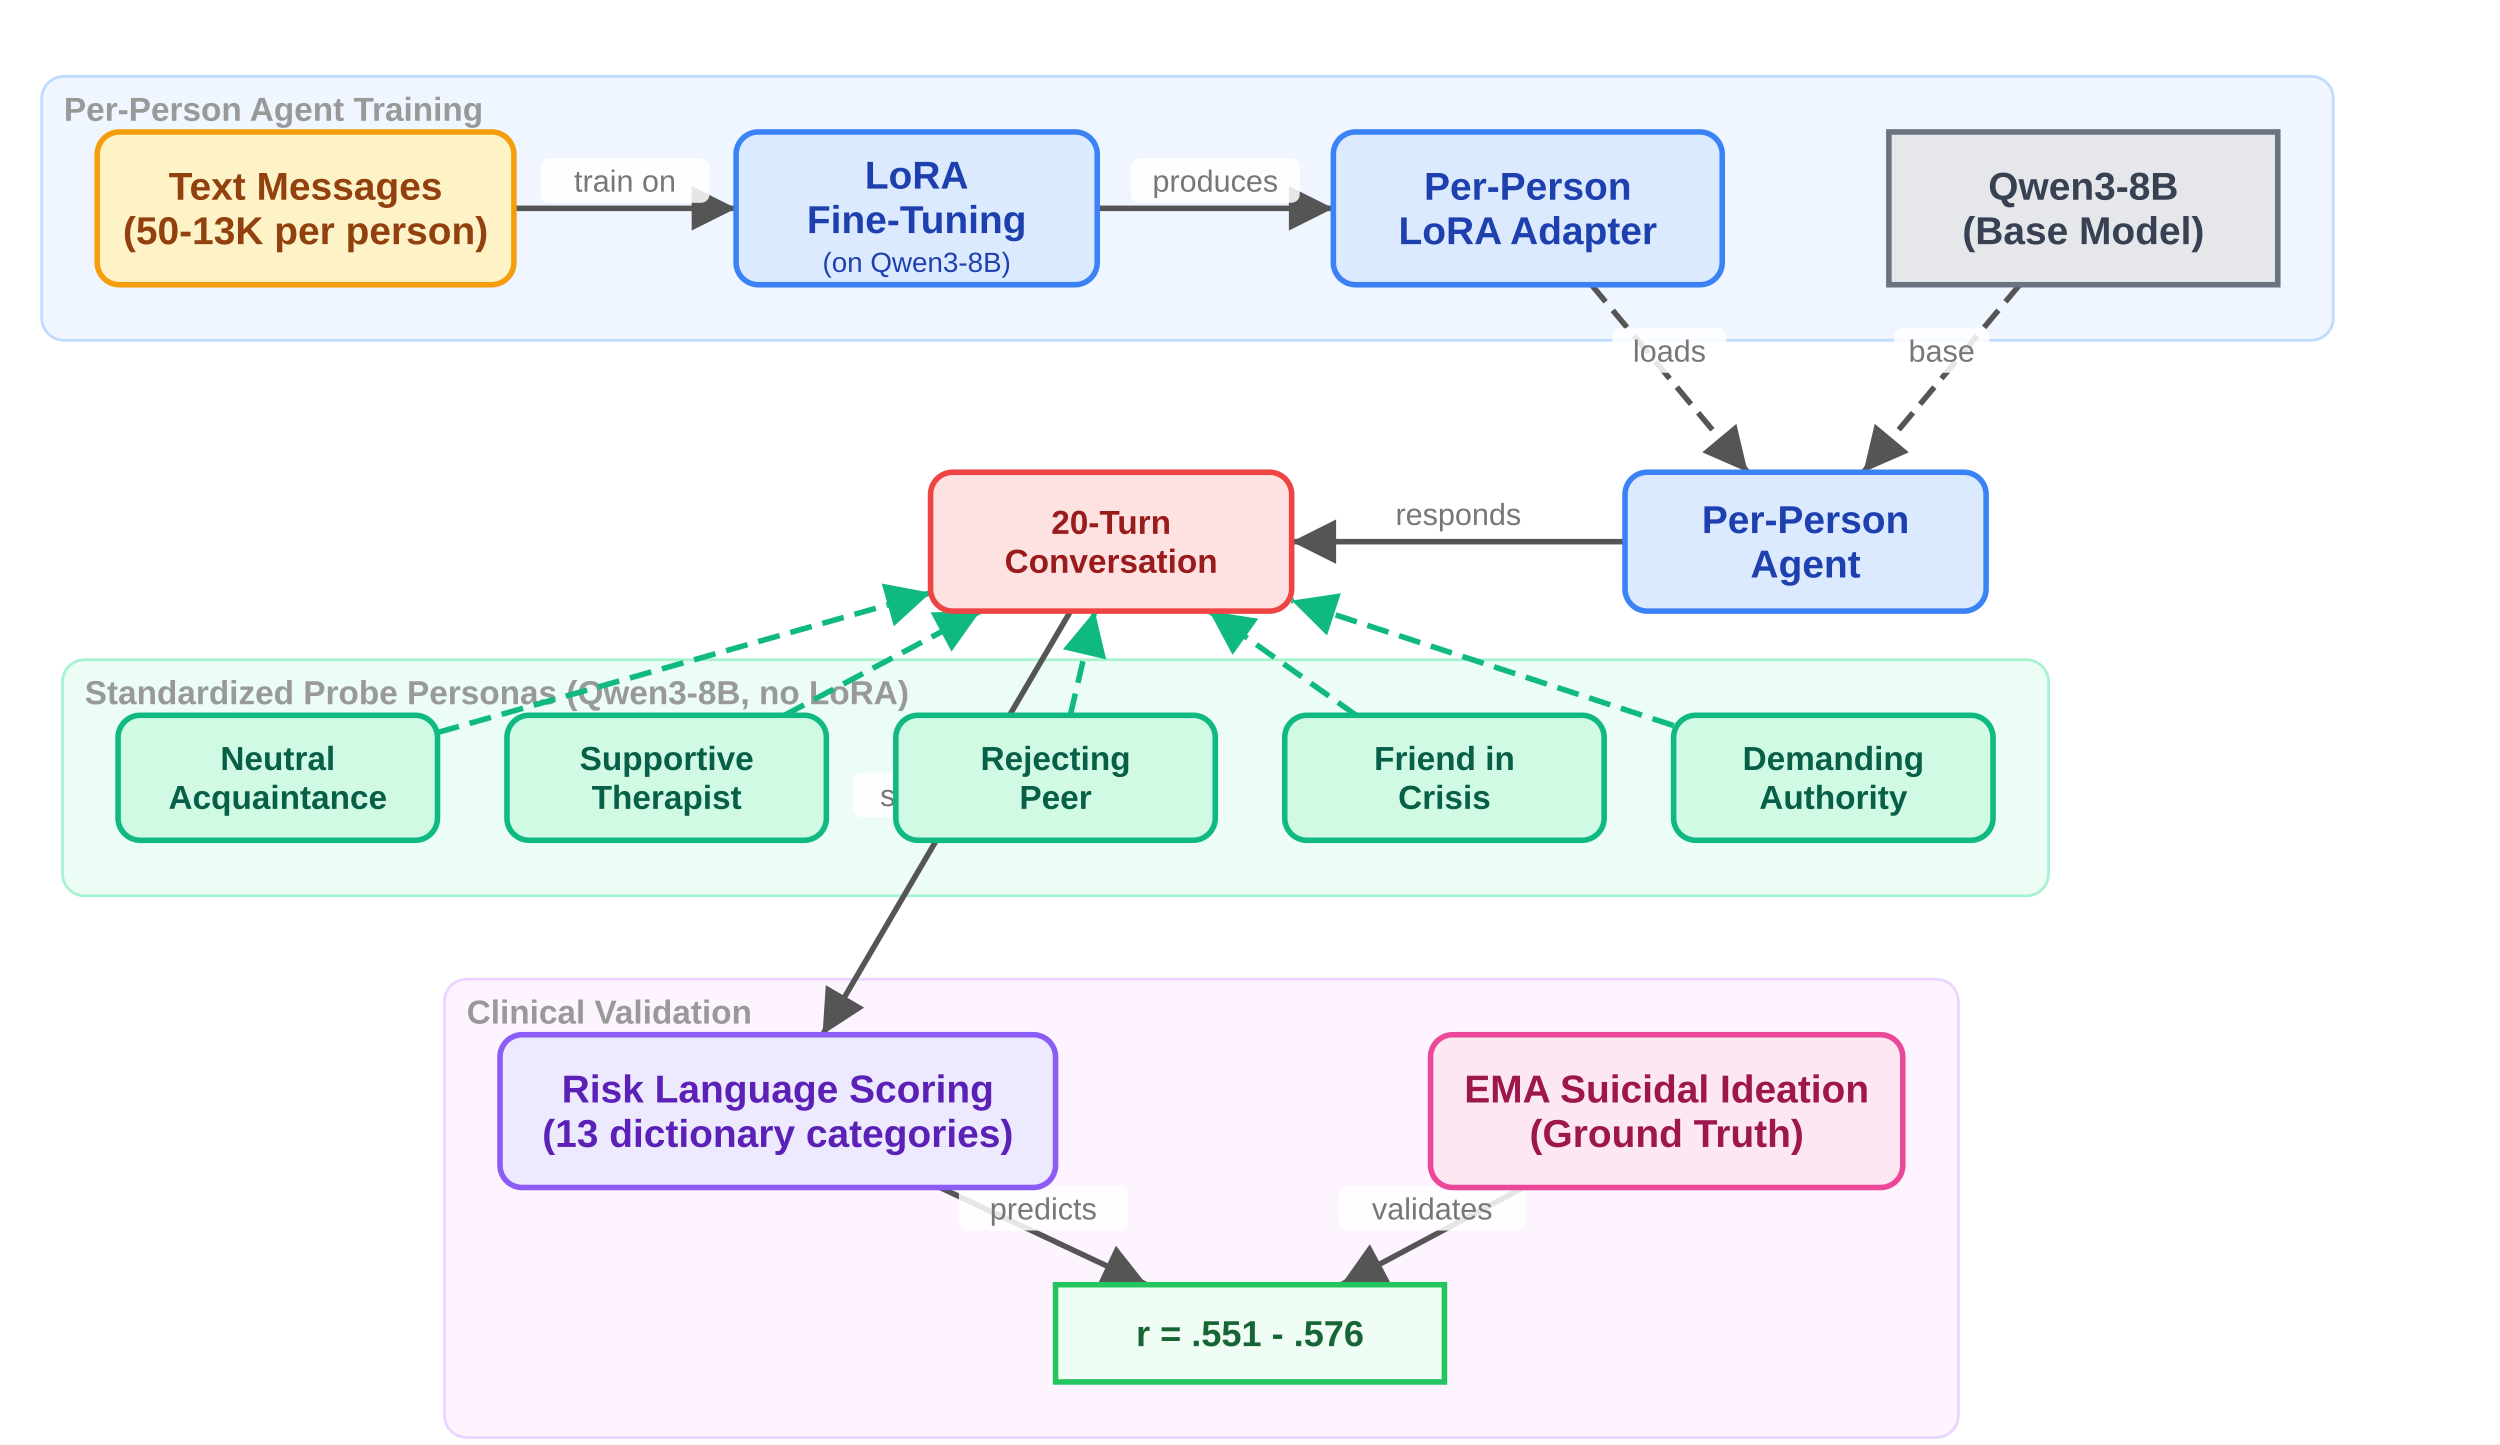
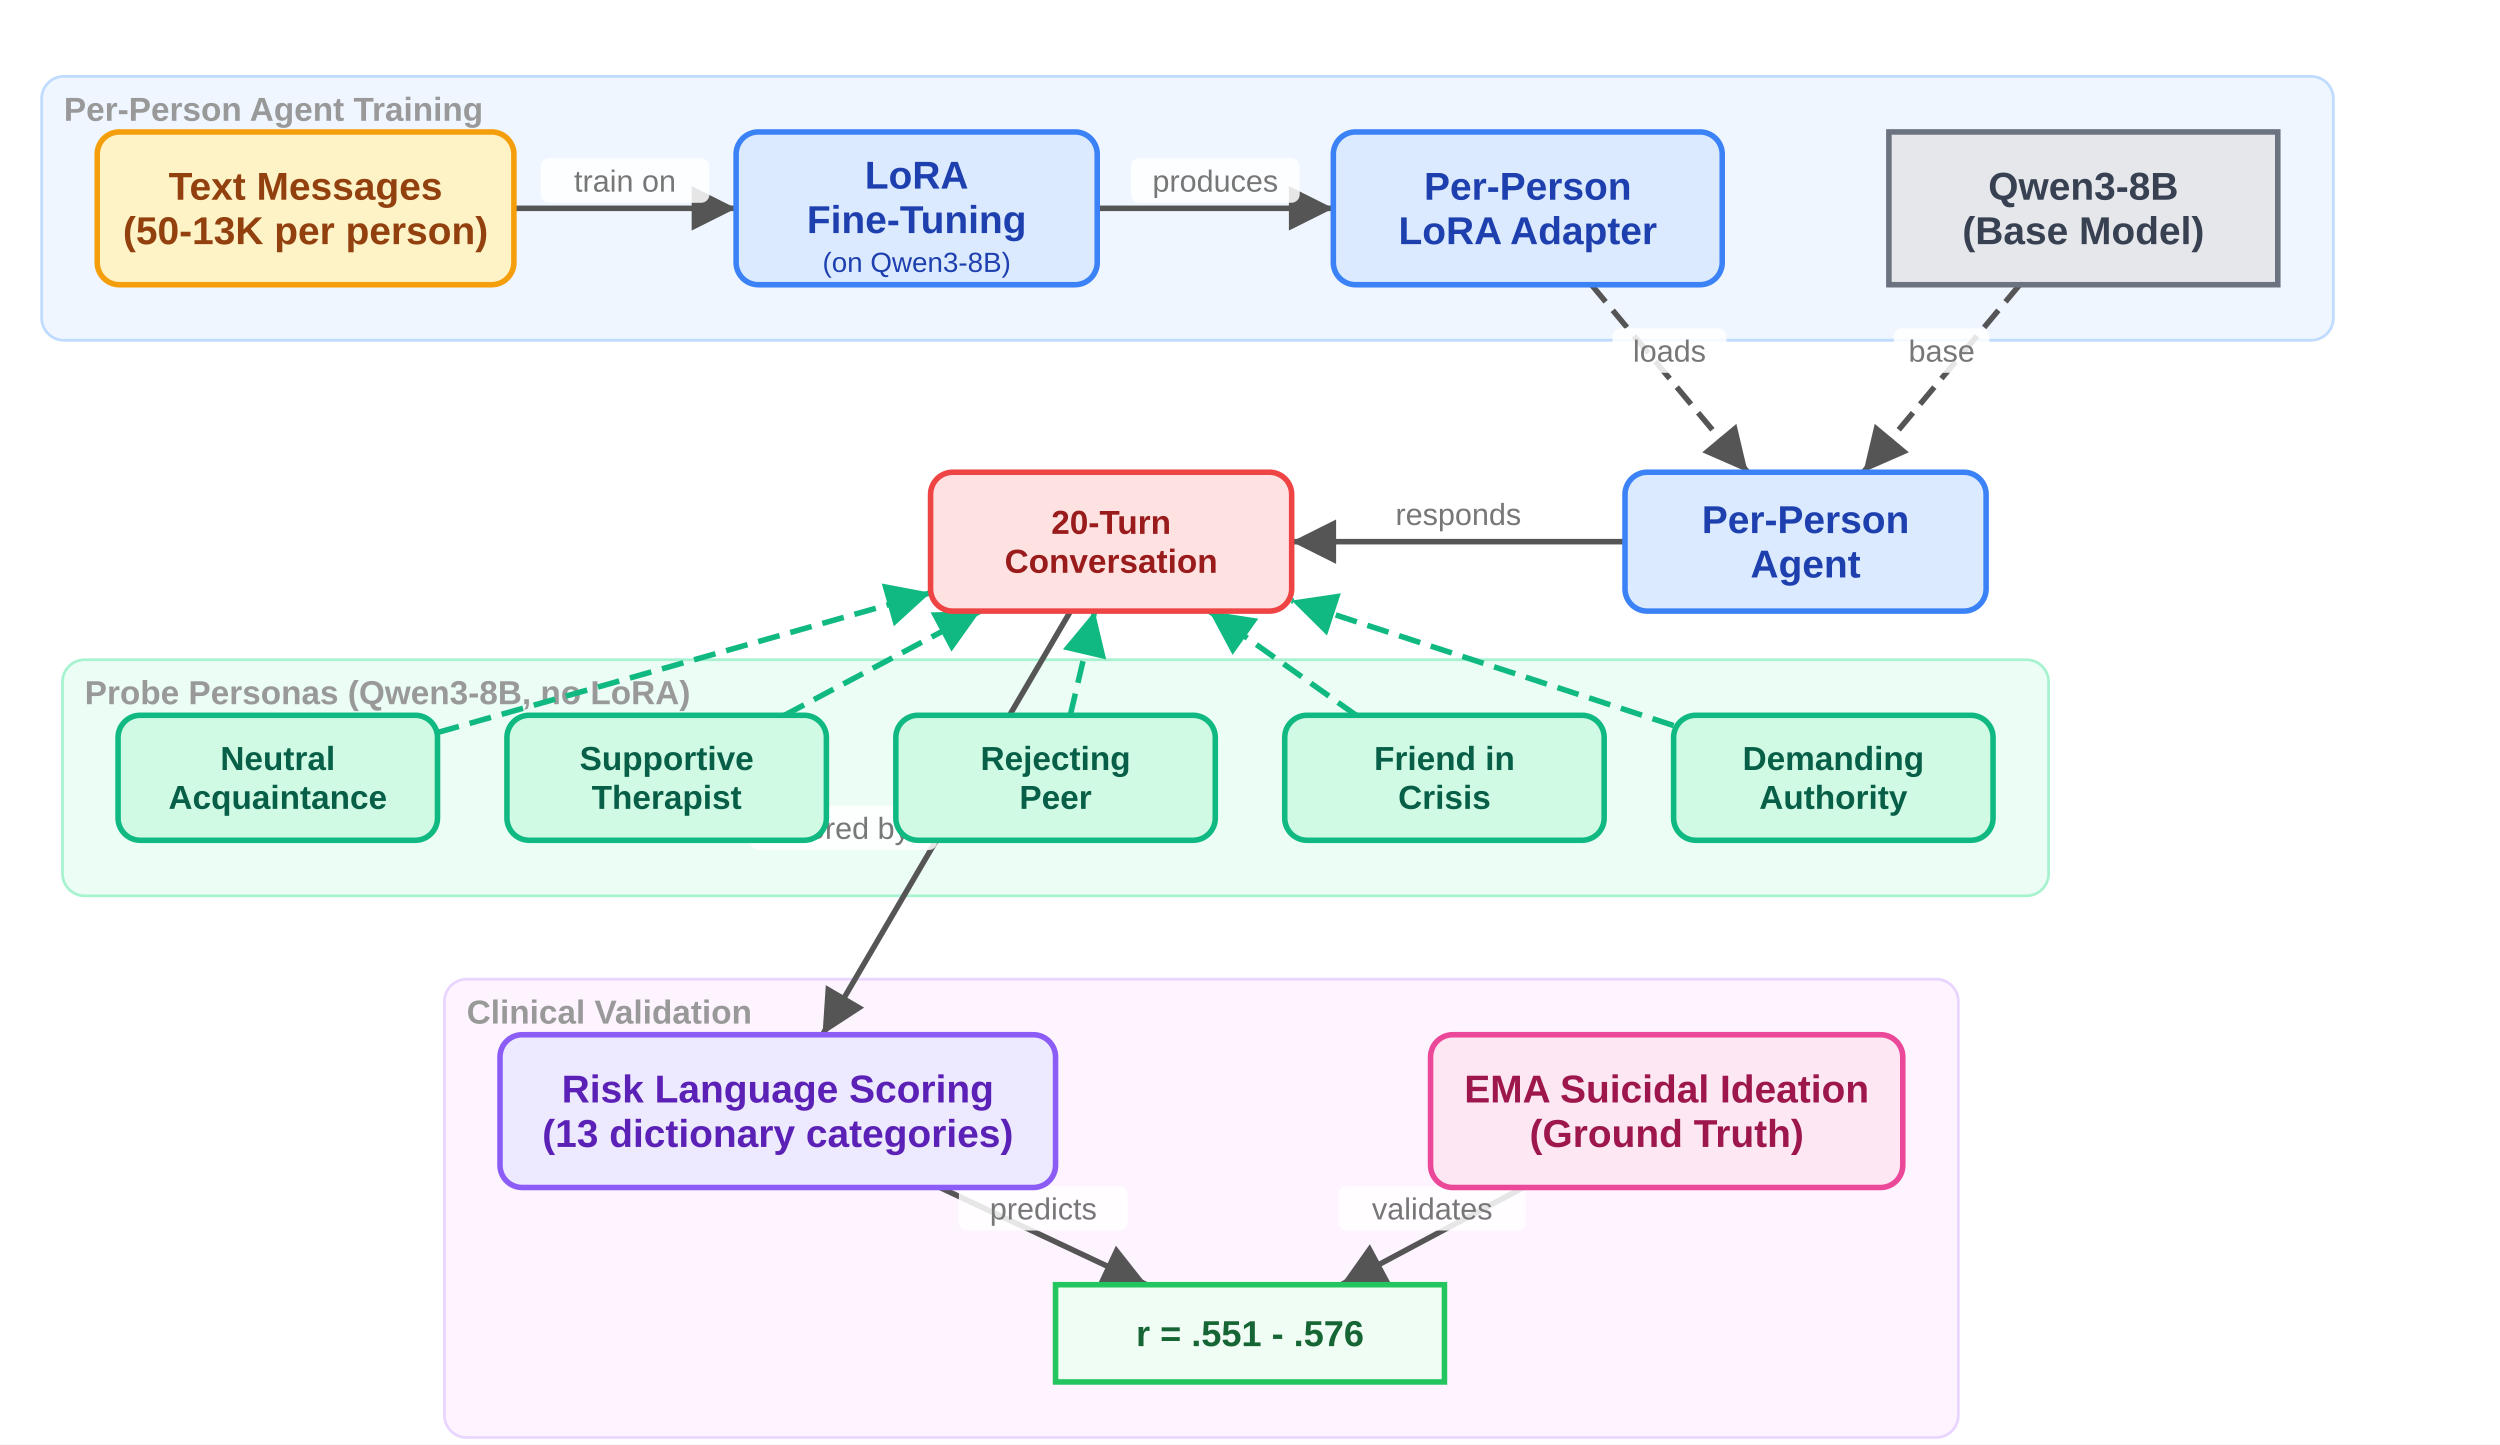
<svg xmlns="http://www.w3.org/2000/svg" viewBox="0 0 900 520" width="900" height="520" font-family="Arial, Helvetica, sans-serif">
  <rect width="900" height="520" fill="#FFFFFF" />
  <defs>
    <marker id="arrow-default" markerWidth="10" markerHeight="10" refX="8" refY="4" orient="auto" markerUnits="strokeWidth">
      <polygon points="0 0, 8 4, 0 8" fill="#555555" />
    </marker>
    <marker id="arrow-c0" markerWidth="10" markerHeight="10" refX="8" refY="4" orient="auto" markerUnits="strokeWidth">
      <polygon points="0 0, 8 4, 0 8" fill="#2563EB" />
    </marker>
    <marker id="arrow-c1" markerWidth="10" markerHeight="10" refX="8" refY="4" orient="auto" markerUnits="strokeWidth">
      <polygon points="0 0, 8 4, 0 8" fill="#10B981" />
    </marker>
    <marker id="arrow-c2" markerWidth="10" markerHeight="10" refX="8" refY="4" orient="auto" markerUnits="strokeWidth">
      <polygon points="0 0, 8 4, 0 8" fill="#7C3AED" />
    </marker>
    <marker id="arrow-c3" markerWidth="10" markerHeight="10" refX="8" refY="4" orient="auto" markerUnits="strokeWidth">
      <polygon points="0 0, 8 4, 0 8" fill="#EA580C" />
    </marker>
    <marker id="arrow-c4" markerWidth="10" markerHeight="10" refX="8" refY="4" orient="auto" markerUnits="strokeWidth">
      <polygon points="0 0, 8 4, 0 8" fill="#C62828" />
    </marker>
    <marker id="arrow-c5" markerWidth="10" markerHeight="10" refX="8" refY="4" orient="auto" markerUnits="strokeWidth">
      <polygon points="0 0, 8 4, 0 8" fill="#0D47A1" />
    </marker>
    <marker id="arrow-c6" markerWidth="10" markerHeight="10" refX="8" refY="4" orient="auto" markerUnits="strokeWidth">
      <polygon points="0 0, 8 4, 0 8" fill="#1B5E20" />
    </marker>
    <marker id="arrow-c7" markerWidth="10" markerHeight="10" refX="8" refY="4" orient="auto" markerUnits="strokeWidth">
      <polygon points="0 0, 8 4, 0 8" fill="#4A148C" />
    </marker>
    <marker id="arrow-c8" markerWidth="10" markerHeight="10" refX="8" refY="4" orient="auto" markerUnits="strokeWidth">
      <polygon points="0 0, 8 4, 0 8" fill="#BF360C" />
    </marker>
    <marker id="arrow-c9" markerWidth="10" markerHeight="10" refX="8" refY="4" orient="auto" markerUnits="strokeWidth">
      <polygon points="0 0, 8 4, 0 8" fill="#37474F" />
    </marker>
  </defs>
  <rect x="15.0" y="27.5" width="825.0" height="95.0" fill="#EFF6FF" stroke="#BFDBFE" stroke-width="1" rx="8" />
  <text x="23.0" y="43.5" font-size="12" fill="#999999" font-weight="bold">Per-Person Agent Training</text>
  <rect x="22.5" y="237.5" width="715.0" height="85.0" fill="#ECFDF5" stroke="#A7F3D0" stroke-width="1" rx="8" />
-   <text x="30.5" y="253.5" font-size="12" fill="#999999" font-weight="bold">Standardized Probe Personas (Qwen3-8B, no LoRA)</text>
+   <text x="30.5" y="253.5" font-size="12" fill="#999999" font-weight="bold">Probe Personas (Qwen3-8B, no LoRA)</text>
  <rect x="160.0" y="352.5" width="545.0" height="165.0" fill="#FDF4FF" stroke="#E9D5FF" stroke-width="1" rx="8" />
  <text x="168.0" y="368.5" font-size="12" fill="#999999" font-weight="bold">Clinical Validation</text>
  <path d="M 185.0,75.0 L 265.0,75.0" stroke="#555555" stroke-width="2" fill="none" marker-end="url(#arrow-default)" />
  <rect x="194.6" y="57.0" width="60.8" height="16" fill="#FFFFFF" rx="3" opacity="0.85" />
  <text x="225.0" y="69.0" font-size="11" fill="#777777" text-anchor="middle">train on</text>
  <path d="M 395.0,75.0 L 480.0,75.0" stroke="#555555" stroke-width="2" fill="none" marker-end="url(#arrow-default)" />
  <rect x="407.1" y="57.0" width="60.8" height="16" fill="#FFFFFF" rx="3" opacity="0.85" />
  <text x="437.5" y="69.0" font-size="11" fill="#777777" text-anchor="middle">produces</text>
  <path d="M 572.9,102.5 L 629.2,170.0" stroke="#555555" stroke-width="2" fill="none" marker-end="url(#arrow-default)" stroke-dasharray="8,4" />
  <rect x="580.5" y="118.2" width="41.0" height="16" fill="#FFFFFF" rx="3" opacity="0.85" />
  <text x="601.0" y="130.2" font-size="11" fill="#777777" text-anchor="middle">loads</text>
  <path d="M 727.1,102.5 L 670.8,170.0" stroke="#555555" stroke-width="2" fill="none" marker-end="url(#arrow-default)" stroke-dasharray="8,4" />
  <rect x="681.8" y="118.2" width="34.4" height="16" fill="#FFFFFF" rx="3" opacity="0.85" />
  <text x="699.0" y="130.2" font-size="11" fill="#777777" text-anchor="middle">base</text>
  <path d="M 157.5,263.7 L 335.0,213.4" stroke="#10B981" stroke-width="2" fill="none" marker-end="url(#arrow-c1)" stroke-dasharray="8,4" />
  <path d="M 282.4,257.5 L 352.9,220.0" stroke="#10B981" stroke-width="2" fill="none" marker-end="url(#arrow-c1)" stroke-dasharray="8,4" />
  <path d="M 385.3,257.5 L 394.1,220.0" stroke="#10B981" stroke-width="2" fill="none" marker-end="url(#arrow-c1)" stroke-dasharray="8,4" />
  <path d="M 488.2,257.5 L 435.3,220.0" stroke="#10B981" stroke-width="2" fill="none" marker-end="url(#arrow-c1)" stroke-dasharray="8,4" />
  <path d="M 602.5,261.2 L 465.0,216.2" stroke="#10B981" stroke-width="2" fill="none" marker-end="url(#arrow-c1)" stroke-dasharray="8,4" />
  <path d="M 585.0,195.0 L 465.0,195.0" stroke="#555555" stroke-width="2" fill="none" marker-end="url(#arrow-default)" />
  <rect x="494.6" y="177.0" width="60.8" height="16" fill="#FFFFFF" rx="3" opacity="0.85" />
  <text x="525.0" y="189.0" font-size="11" fill="#777777" text-anchor="middle">responds</text>
  <path d="M 385.4,220.0 L 296.1,372.5" stroke="#555555" stroke-width="2" fill="none" marker-end="url(#arrow-default)" />
-   <rect x="307.0" y="278.2" width="67.4" height="16" fill="#FFFFFF" rx="3" opacity="0.85" />
-   <text x="340.7" y="290.2" font-size="11" fill="#777777" text-anchor="middle">scored by</text>
+   <rect x="270.0" y="290.0" width="67.4" height="16" fill="#FFFFFF" rx="3" opacity="0.85" />
+   <text x="303.7" y="302.0" font-size="11" fill="#777777" text-anchor="middle">scored by</text>
  <path d="M 338.4,427.5 L 412.8,462.5" stroke="#555555" stroke-width="2" fill="none" marker-end="url(#arrow-default)" />
  <rect x="345.2" y="427.0" width="60.8" height="16" fill="#FFFFFF" rx="3" opacity="0.85" />
  <text x="375.6" y="439.0" font-size="11" fill="#777777" text-anchor="middle">predicts</text>
  <path d="M 548.4,427.5 L 482.8,462.5" stroke="#555555" stroke-width="2" fill="none" marker-end="url(#arrow-default)" />
  <rect x="481.9" y="427.0" width="67.4" height="16" fill="#FFFFFF" rx="3" opacity="0.85" />
  <text x="515.6" y="439.0" font-size="11" fill="#777777" text-anchor="middle">validates</text>
  <rect x="35.0" y="47.5" width="150.0" height="55.0" fill="#FEF3C7" stroke="#F59E0B" stroke-width="2" rx="8" />
  <text x="110.0" y="71.9" font-size="14" fill="#92400E" text-anchor="middle" font-weight="bold">Text Messages</text>
  <text x="110.0" y="87.9" font-size="14" fill="#92400E" text-anchor="middle" font-weight="bold">(50-13K per person)</text>
  <rect x="265.0" y="47.5" width="130.0" height="55.0" fill="#DBEAFE" stroke="#3B82F6" stroke-width="2" rx="8" />
  <text x="330.0" y="67.9" font-size="14" fill="#1E40AF" text-anchor="middle" font-weight="bold">LoRA</text>
  <text x="330.0" y="83.9" font-size="14" fill="#1E40AF" text-anchor="middle" font-weight="bold">Fine-Tuning</text>
  <text x="330.0" y="97.9" font-size="10" fill="#1E40AF" text-anchor="middle">(on Qwen3-8B)</text>
  <rect x="480.0" y="47.5" width="140.0" height="55.0" fill="#DBEAFE" stroke="#3B82F6" stroke-width="2" rx="8" />
  <text x="550.0" y="71.9" font-size="14" fill="#1E40AF" text-anchor="middle" font-weight="bold">Per-Person</text>
  <text x="550.0" y="87.9" font-size="14" fill="#1E40AF" text-anchor="middle" font-weight="bold">LoRA Adapter</text>
  <rect x="680.0" y="47.5" width="140.0" height="55.0" fill="#E5E7EB" stroke="#6B7280" stroke-width="2" rx="0" />
  <text x="750.0" y="71.9" font-size="14" fill="#374151" text-anchor="middle" font-weight="bold">Qwen3-8B</text>
  <text x="750.0" y="87.9" font-size="14" fill="#374151" text-anchor="middle" font-weight="bold">(Base Model)</text>
  <rect x="585.0" y="170.0" width="130.0" height="50.0" fill="#DBEAFE" stroke="#3B82F6" stroke-width="2" rx="8" />
  <text x="650.0" y="191.9" font-size="14" fill="#1E40AF" text-anchor="middle" font-weight="bold">Per-Person</text>
  <text x="650.0" y="207.9" font-size="14" fill="#1E40AF" text-anchor="middle" font-weight="bold">Agent</text>
  <rect x="42.5" y="257.5" width="115.0" height="45.0" fill="#D1FAE5" stroke="#10B981" stroke-width="2" rx="8" />
  <text x="100.0" y="277.2" font-size="12" fill="#065F46" text-anchor="middle" font-weight="bold">Neutral</text>
  <text x="100.0" y="291.2" font-size="12" fill="#065F46" text-anchor="middle" font-weight="bold">Acquaintance</text>
  <rect x="182.5" y="257.5" width="115.0" height="45.0" fill="#D1FAE5" stroke="#10B981" stroke-width="2" rx="8" />
  <text x="240.0" y="277.2" font-size="12" fill="#065F46" text-anchor="middle" font-weight="bold">Supportive</text>
  <text x="240.0" y="291.2" font-size="12" fill="#065F46" text-anchor="middle" font-weight="bold">Therapist</text>
  <rect x="322.5" y="257.5" width="115.0" height="45.0" fill="#D1FAE5" stroke="#10B981" stroke-width="2" rx="8" />
  <text x="380.0" y="277.2" font-size="12" fill="#065F46" text-anchor="middle" font-weight="bold">Rejecting</text>
  <text x="380.0" y="291.2" font-size="12" fill="#065F46" text-anchor="middle" font-weight="bold">Peer</text>
  <rect x="462.5" y="257.5" width="115.0" height="45.0" fill="#D1FAE5" stroke="#10B981" stroke-width="2" rx="8" />
  <text x="520.0" y="277.2" font-size="12" fill="#065F46" text-anchor="middle" font-weight="bold">Friend in</text>
  <text x="520.0" y="291.2" font-size="12" fill="#065F46" text-anchor="middle" font-weight="bold">Crisis</text>
  <rect x="602.5" y="257.5" width="115.0" height="45.0" fill="#D1FAE5" stroke="#10B981" stroke-width="2" rx="8" />
  <text x="660.0" y="277.2" font-size="12" fill="#065F46" text-anchor="middle" font-weight="bold">Demanding</text>
  <text x="660.0" y="291.2" font-size="12" fill="#065F46" text-anchor="middle" font-weight="bold">Authority</text>
  <rect x="335.0" y="170.0" width="130.0" height="50.0" fill="#FEE2E2" stroke="#EF4444" stroke-width="2" rx="8" />
  <text x="400.0" y="192.2" font-size="12" fill="#991B1B" text-anchor="middle" font-weight="bold">20-Turn</text>
  <text x="400.0" y="206.2" font-size="12" fill="#991B1B" text-anchor="middle" font-weight="bold">Conversation</text>
  <rect x="180.0" y="372.5" width="200.0" height="55.0" fill="#EDE9FE" stroke="#8B5CF6" stroke-width="2" rx="8" />
  <text x="280.0" y="396.9" font-size="14" fill="#5B21B6" text-anchor="middle" font-weight="bold">Risk Language Scoring</text>
  <text x="280.0" y="412.9" font-size="14" fill="#5B21B6" text-anchor="middle" font-weight="bold">(13 dictionary categories)</text>
  <rect x="515.0" y="372.5" width="170.0" height="55.0" fill="#FCE7F3" stroke="#EC4899" stroke-width="2" rx="8" />
  <text x="600.0" y="396.9" font-size="14" fill="#9D174D" text-anchor="middle" font-weight="bold">EMA Suicidal Ideation</text>
  <text x="600.0" y="412.9" font-size="14" fill="#9D174D" text-anchor="middle" font-weight="bold">(Ground Truth)</text>
  <rect x="380.0" y="462.5" width="140.0" height="35.0" fill="#F0FDF4" stroke="#22C55E" stroke-width="2" rx="0" />
  <text x="450.0" y="484.6" font-size="13" fill="#166534" text-anchor="middle" font-weight="bold">r = .551 - .576</text>
</svg>
